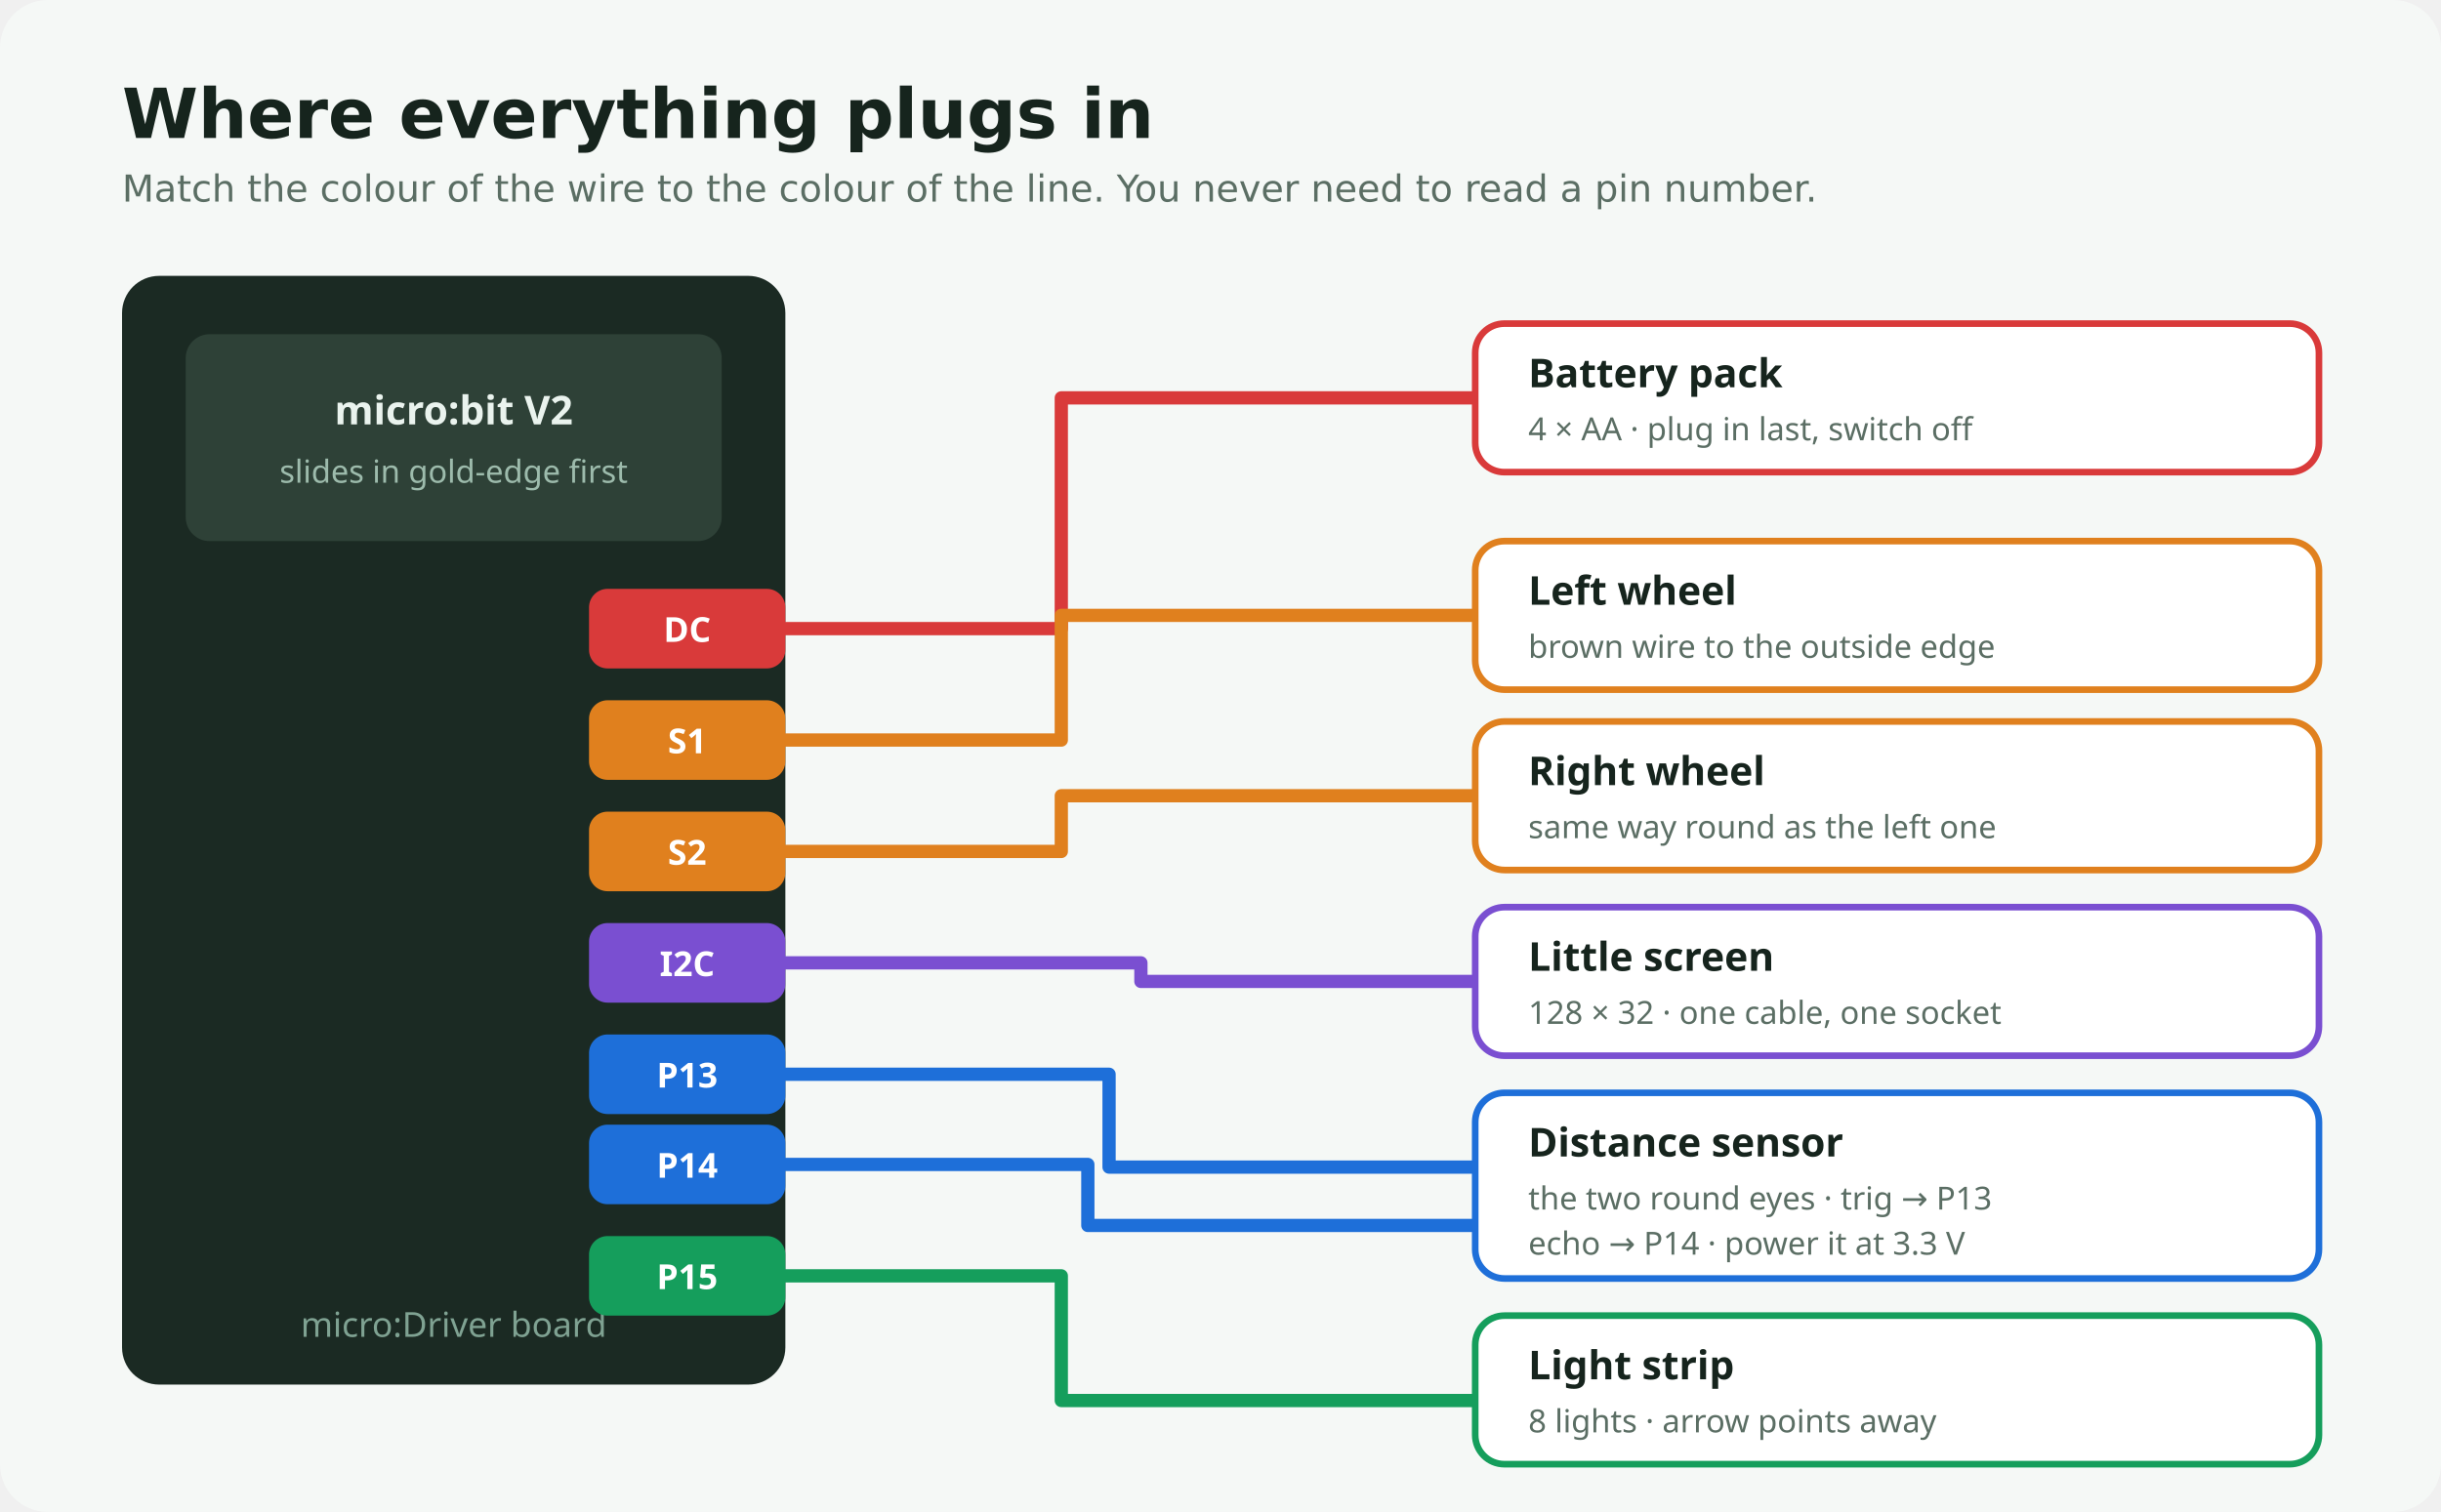
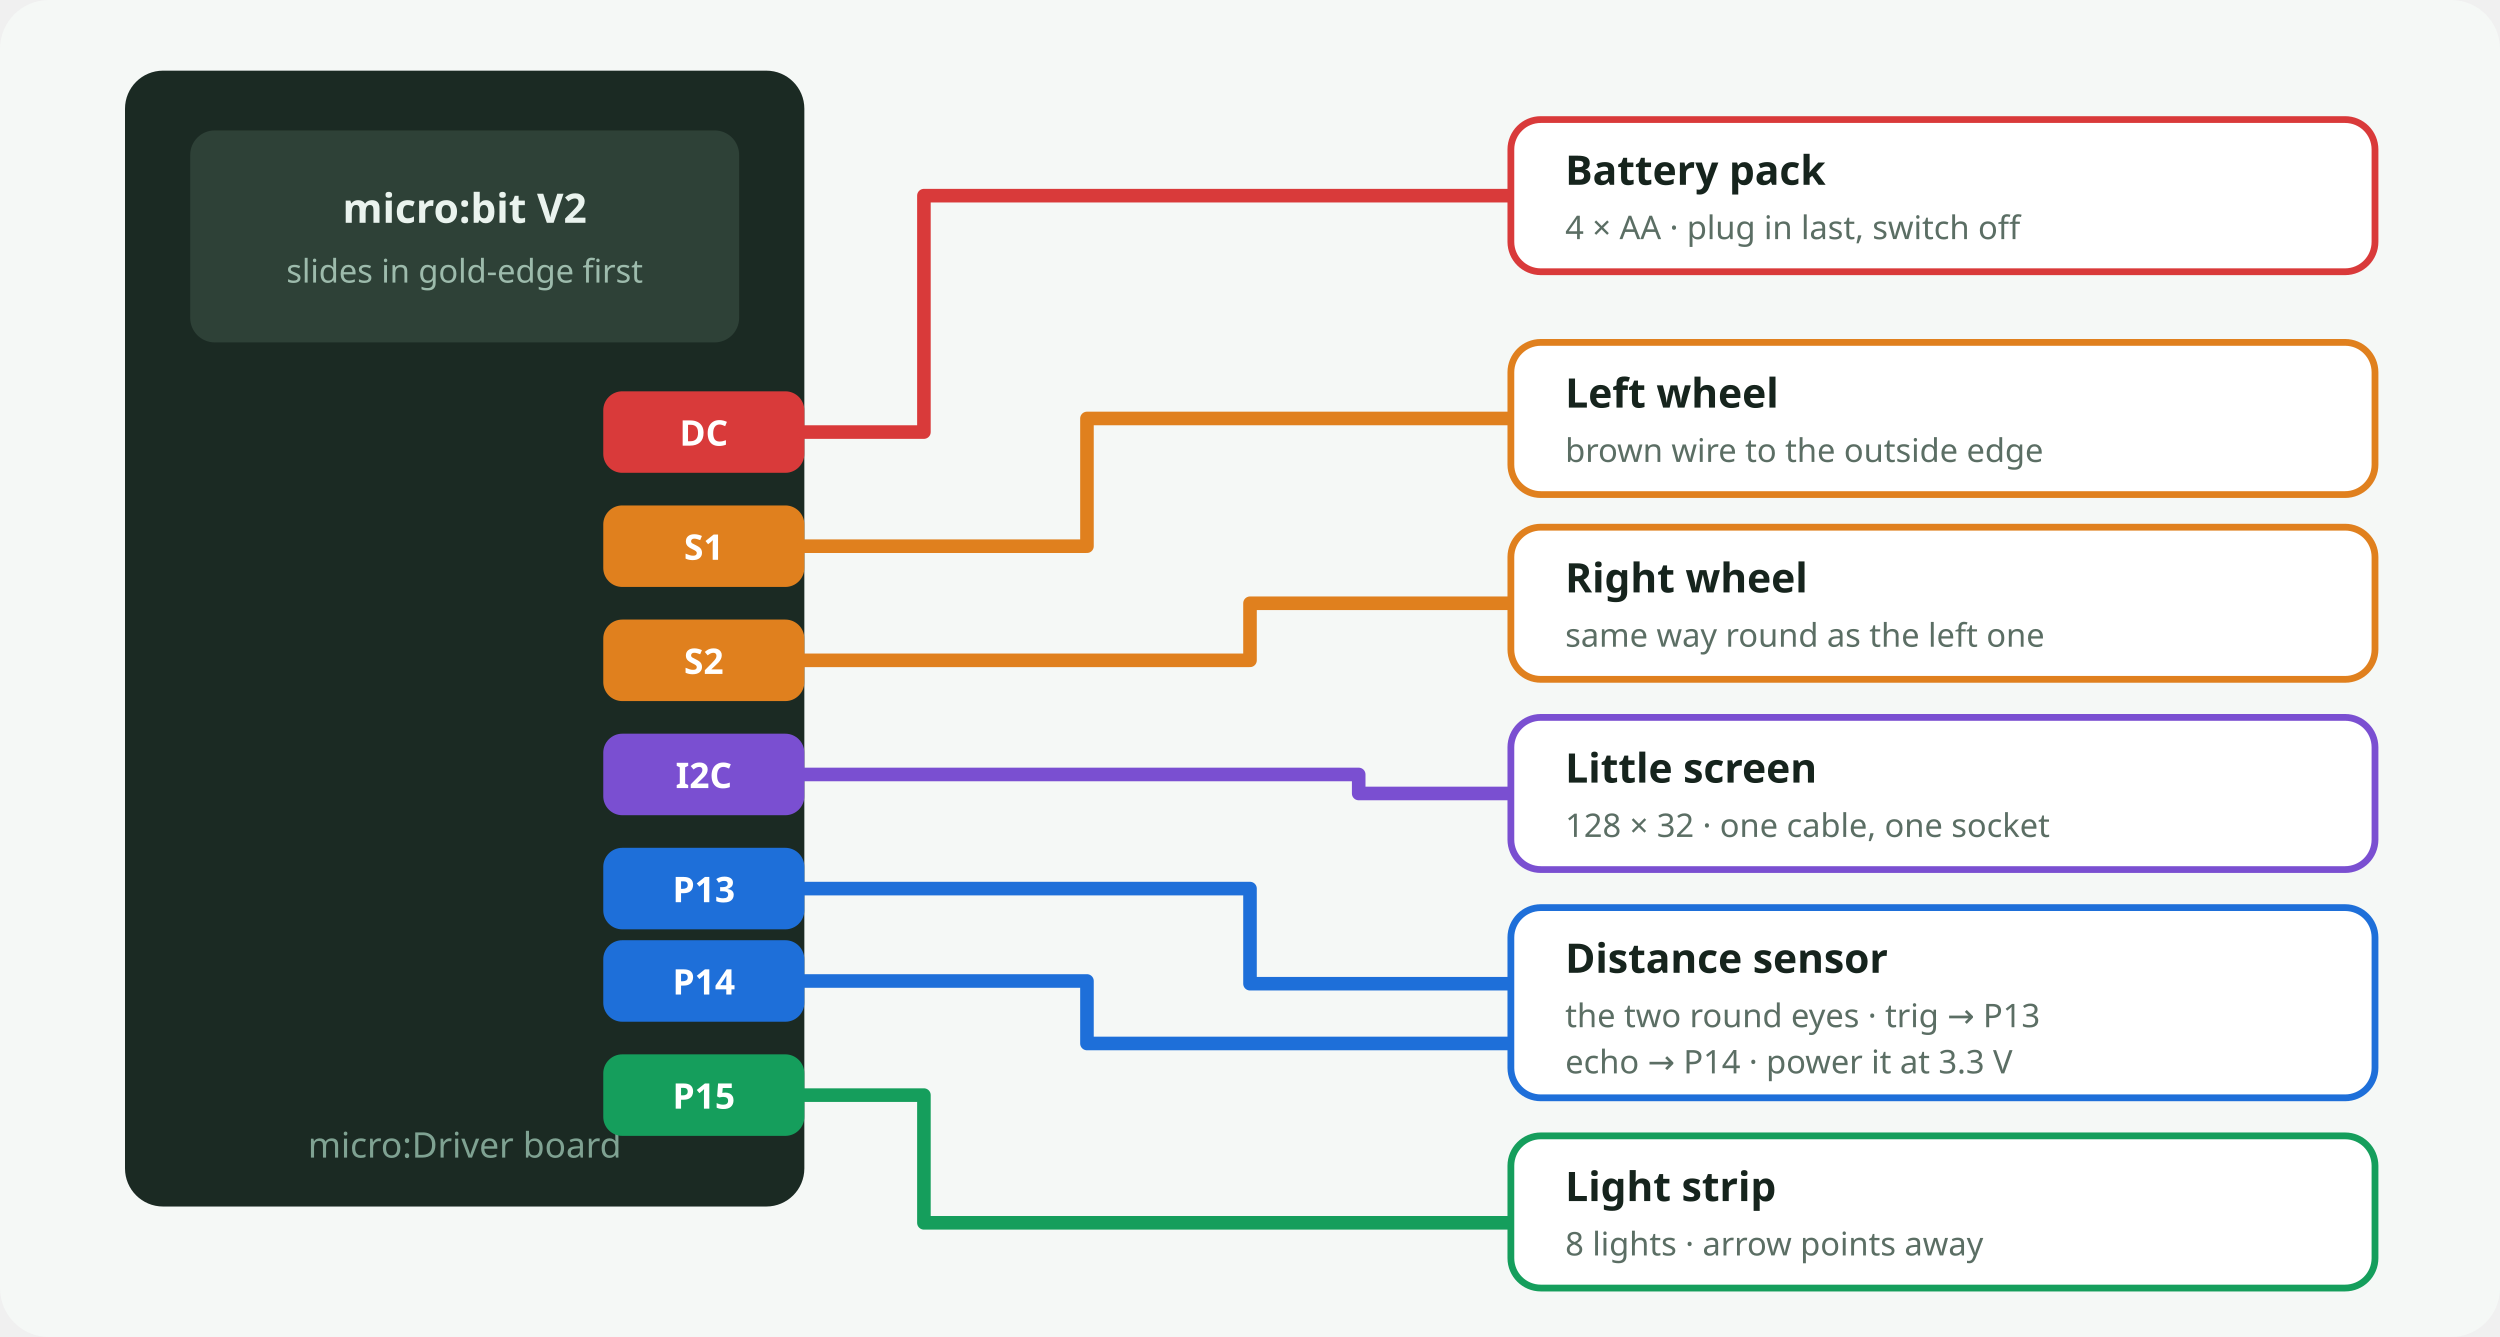
- <svg xmlns="http://www.w3.org/2000/svg" viewBox="0 0 920 570" width="920" height="570" role="img" aria-label="Where every part of the rover plugs in: battery to the DC socket, wheels to S1 and S2, screen to the I2C port, distance sensor to P13 and P14, light strip to P15.">
-   <rect width="920" height="570" rx="18" fill="#F5F8F6" />
-   <text x="46" y="52" font-family="Verdana,DejaVu Sans,sans-serif" font-size="26" font-weight="bold" fill="#16241D">Where everything plugs in</text>
-   <text x="46" y="76" font-family="Verdana,DejaVu Sans,sans-serif" font-size="14" fill="#5B6E64">Match the colour of the wire to the colour of the line. You never need to read a pin number.</text>
-   <rect x="46" y="104" width="250" height="418" rx="14" fill="#1B2A23" />
-   <rect x="70" y="126" width="202" height="78" rx="9" fill="#2E4137" />
-   <text x="171" y="160" text-anchor="middle" font-family="Verdana,sans-serif" font-size="15" font-weight="bold" fill="#EAF3EE">micro:bit V2</text>
-   <text x="171" y="182" text-anchor="middle" font-family="Verdana,sans-serif" font-size="12" fill="#9DBBAC">slides in gold-edge first</text>
-   <text x="171" y="504" text-anchor="middle" font-family="Verdana,sans-serif" font-size="13" fill="#7FA292">micro:Driver board</text>
-   <g font-family="Verdana,sans-serif" font-size="13" font-weight="bold" text-anchor="middle">
-     <rect x="222" y="222" width="74" height="30" rx="7" fill="#D93A3A" />
-     <text x="259" y="242" fill="#fff">DC</text>
-     <rect x="222" y="264" width="74" height="30" rx="7" fill="#E0801E" />
-     <text x="259" y="284" fill="#fff">S1</text>
-     <rect x="222" y="306" width="74" height="30" rx="7" fill="#E0801E" />
-     <text x="259" y="326" fill="#fff">S2</text>
-     <rect x="222" y="348" width="74" height="30" rx="7" fill="#7A4FD1" />
-     <text x="259" y="368" fill="#fff">I2C</text>
-     <rect x="222" y="390" width="74" height="30" rx="7" fill="#1E6FD9" />
-     <text x="259" y="410" fill="#fff">P13</text>
-     <rect x="222" y="424" width="74" height="30" rx="7" fill="#1E6FD9" />
-     <text x="259" y="444" fill="#fff">P14</text>
-     <rect x="222" y="466" width="74" height="30" rx="7" fill="#159E5C" />
-     <text x="259" y="486" fill="#fff">P15</text>
-   </g>
-   <g fill="none" stroke-width="5" stroke-linecap="round" stroke-linejoin="round">
-     <polyline points="296,237 400,237 400,150 556,150" stroke="#D93A3A" />
-     <polyline points="296,279 400,279 400,232 556,232" stroke="#E0801E" />
-     <polyline points="296,321 400,321 400,300 556,300" stroke="#E0801E" />
-     <polyline points="296,363 430,363 430,370 556,370" stroke="#7A4FD1" />
-     <polyline points="296,405 418,405 418,440 556,440" stroke="#1E6FD9" />
-     <polyline points="296,439 410,439 410,462 556,462" stroke="#1E6FD9" />
-     <polyline points="296,481 400,481 400,528 556,528" stroke="#159E5C" />
-   </g>
-   <g font-family="Verdana,sans-serif">
-     <g>
-       <rect x="556" y="122" width="318" height="56" rx="11" fill="#fff" stroke="#D93A3A" stroke-width="2.5" />
-       <text x="576" y="146" font-size="15" font-weight="bold" fill="#16241D">Battery pack</text>
-       <text x="576" y="166" font-size="12" fill="#5B6E64">4 × AA · plug in last, switch off</text>
+ <svg xmlns="http://www.w3.org/2000/svg" viewBox="0 0 920 492" width="920" height="492" role="img" aria-label="Where every part of the rover plugs in: battery to the DC socket, wheels to S1 and S2, screen to the I2C port, distance sensor to P13 and P14, light strip to P15.">
+   <rect width="920" height="492" rx="18" fill="#F5F8F6" />
+   <g transform="translate(0,-78)">
+     <rect x="46" y="104" width="250" height="418" rx="14" fill="#1B2A23" />
+     <rect x="70" y="126" width="202" height="78" rx="9" fill="#2E4137" />
+     <text x="171" y="160" text-anchor="middle" font-family="Verdana,sans-serif" font-size="15" font-weight="bold" fill="#EAF3EE">micro:bit V2</text>
+     <text x="171" y="182" text-anchor="middle" font-family="Verdana,sans-serif" font-size="12" fill="#9DBBAC">slides in gold-edge first</text>
+     <text x="171" y="504" text-anchor="middle" font-family="Verdana,sans-serif" font-size="13" fill="#7FA292">micro:Driver board</text>
+     <g font-family="Verdana,sans-serif" font-size="13" font-weight="bold" text-anchor="middle">
+       <rect x="222" y="222" width="74" height="30" rx="7" fill="#D93A3A" />
+       <text x="259" y="242" fill="#fff">DC</text>
+       <rect x="222" y="264" width="74" height="30" rx="7" fill="#E0801E" />
+       <text x="259" y="284" fill="#fff">S1</text>
+       <rect x="222" y="306" width="74" height="30" rx="7" fill="#E0801E" />
+       <text x="259" y="326" fill="#fff">S2</text>
+       <rect x="222" y="348" width="74" height="30" rx="7" fill="#7A4FD1" />
+       <text x="259" y="368" fill="#fff">I2C</text>
+       <rect x="222" y="390" width="74" height="30" rx="7" fill="#1E6FD9" />
+       <text x="259" y="410" fill="#fff">P13</text>
+       <rect x="222" y="424" width="74" height="30" rx="7" fill="#1E6FD9" />
+       <text x="259" y="444" fill="#fff">P14</text>
+       <rect x="222" y="466" width="74" height="30" rx="7" fill="#159E5C" />
+       <text x="259" y="486" fill="#fff">P15</text>
    </g>
-     <g>
-       <rect x="556" y="204" width="318" height="56" rx="11" fill="#fff" stroke="#E0801E" stroke-width="2.5" />
-       <text x="576" y="228" font-size="15" font-weight="bold" fill="#16241D">Left wheel</text>
-       <text x="576" y="248" font-size="12" fill="#5B6E64">brown wire to the outside edge</text>
+     <g fill="none" stroke-width="5" stroke-linecap="round" stroke-linejoin="round">
+       <polyline points="296,237 340,237 340,150 556,150" stroke="#D93A3A" />
+       <polyline points="296,279 400,279 400,232 556,232" stroke="#E0801E" />
+       <polyline points="296,321 460,321 460,300 556,300" stroke="#E0801E" />
+       <polyline points="296,363 500,363 500,370 556,370" stroke="#7A4FD1" />
+       <polyline points="296,405 460,405 460,440 556,440" stroke="#1E6FD9" />
+       <polyline points="296,439 400,439 400,462 556,462" stroke="#1E6FD9" />
+       <polyline points="296,481 340,481 340,528 556,528" stroke="#159E5C" />
    </g>
-     <g>
-       <rect x="556" y="272" width="318" height="56" rx="11" fill="#fff" stroke="#E0801E" stroke-width="2.5" />
-       <text x="576" y="296" font-size="15" font-weight="bold" fill="#16241D">Right wheel</text>
-       <text x="576" y="316" font-size="12" fill="#5B6E64">same way round as the left one</text>
-     </g>
-     <g>
-       <rect x="556" y="342" width="318" height="56" rx="11" fill="#fff" stroke="#7A4FD1" stroke-width="2.5" />
-       <text x="576" y="366" font-size="15" font-weight="bold" fill="#16241D">Little screen</text>
-       <text x="576" y="386" font-size="12" fill="#5B6E64">128 × 32 · one cable, one socket</text>
-     </g>
-     <g>
-       <rect x="556" y="412" width="318" height="70" rx="11" fill="#fff" stroke="#1E6FD9" stroke-width="2.5" />
-       <text x="576" y="436" font-size="15" font-weight="bold" fill="#16241D">Distance sensor</text>
-       <text x="576" y="456" font-size="12" fill="#5B6E64">the two round eyes · trig → P13</text>
-       <text x="576" y="473" font-size="12" fill="#5B6E64">echo → P14 · power it at 3.3 V</text>
-     </g>
-     <g>
-       <rect x="556" y="496" width="318" height="56" rx="11" fill="#fff" stroke="#159E5C" stroke-width="2.5" />
-       <text x="576" y="520" font-size="15" font-weight="bold" fill="#16241D">Light strip</text>
-       <text x="576" y="540" font-size="12" fill="#5B6E64">8 lights · arrow points away</text>
+     <g font-family="Verdana,sans-serif">
+       <g>
+         <rect x="556" y="122" width="318" height="56" rx="11" fill="#fff" stroke="#D93A3A" stroke-width="2.5" />
+         <text x="576" y="146" font-size="15" font-weight="bold" fill="#16241D">Battery pack</text>
+         <text x="576" y="166" font-size="12" fill="#5B6E64">4 × AA · plug in last, switch off</text>
+       </g>
+       <g>
+         <rect x="556" y="204" width="318" height="56" rx="11" fill="#fff" stroke="#E0801E" stroke-width="2.5" />
+         <text x="576" y="228" font-size="15" font-weight="bold" fill="#16241D">Left wheel</text>
+         <text x="576" y="248" font-size="12" fill="#5B6E64">brown wire to the outside edge</text>
+       </g>
+       <g>
+         <rect x="556" y="272" width="318" height="56" rx="11" fill="#fff" stroke="#E0801E" stroke-width="2.5" />
+         <text x="576" y="296" font-size="15" font-weight="bold" fill="#16241D">Right wheel</text>
+         <text x="576" y="316" font-size="12" fill="#5B6E64">same way round as the left one</text>
+       </g>
+       <g>
+         <rect x="556" y="342" width="318" height="56" rx="11" fill="#fff" stroke="#7A4FD1" stroke-width="2.5" />
+         <text x="576" y="366" font-size="15" font-weight="bold" fill="#16241D">Little screen</text>
+         <text x="576" y="386" font-size="12" fill="#5B6E64">128 × 32 · one cable, one socket</text>
+       </g>
+       <g>
+         <rect x="556" y="412" width="318" height="70" rx="11" fill="#fff" stroke="#1E6FD9" stroke-width="2.5" />
+         <text x="576" y="436" font-size="15" font-weight="bold" fill="#16241D">Distance sensor</text>
+         <text x="576" y="456" font-size="12" fill="#5B6E64">the two round eyes · trig → P13</text>
+         <text x="576" y="473" font-size="12" fill="#5B6E64">echo → P14 · power it at 3.3 V</text>
+       </g>
+       <g>
+         <rect x="556" y="496" width="318" height="56" rx="11" fill="#fff" stroke="#159E5C" stroke-width="2.5" />
+         <text x="576" y="520" font-size="15" font-weight="bold" fill="#16241D">Light strip</text>
+         <text x="576" y="540" font-size="12" fill="#5B6E64">8 lights · arrow points away</text>
+       </g>
    </g>
  </g>
</svg>
